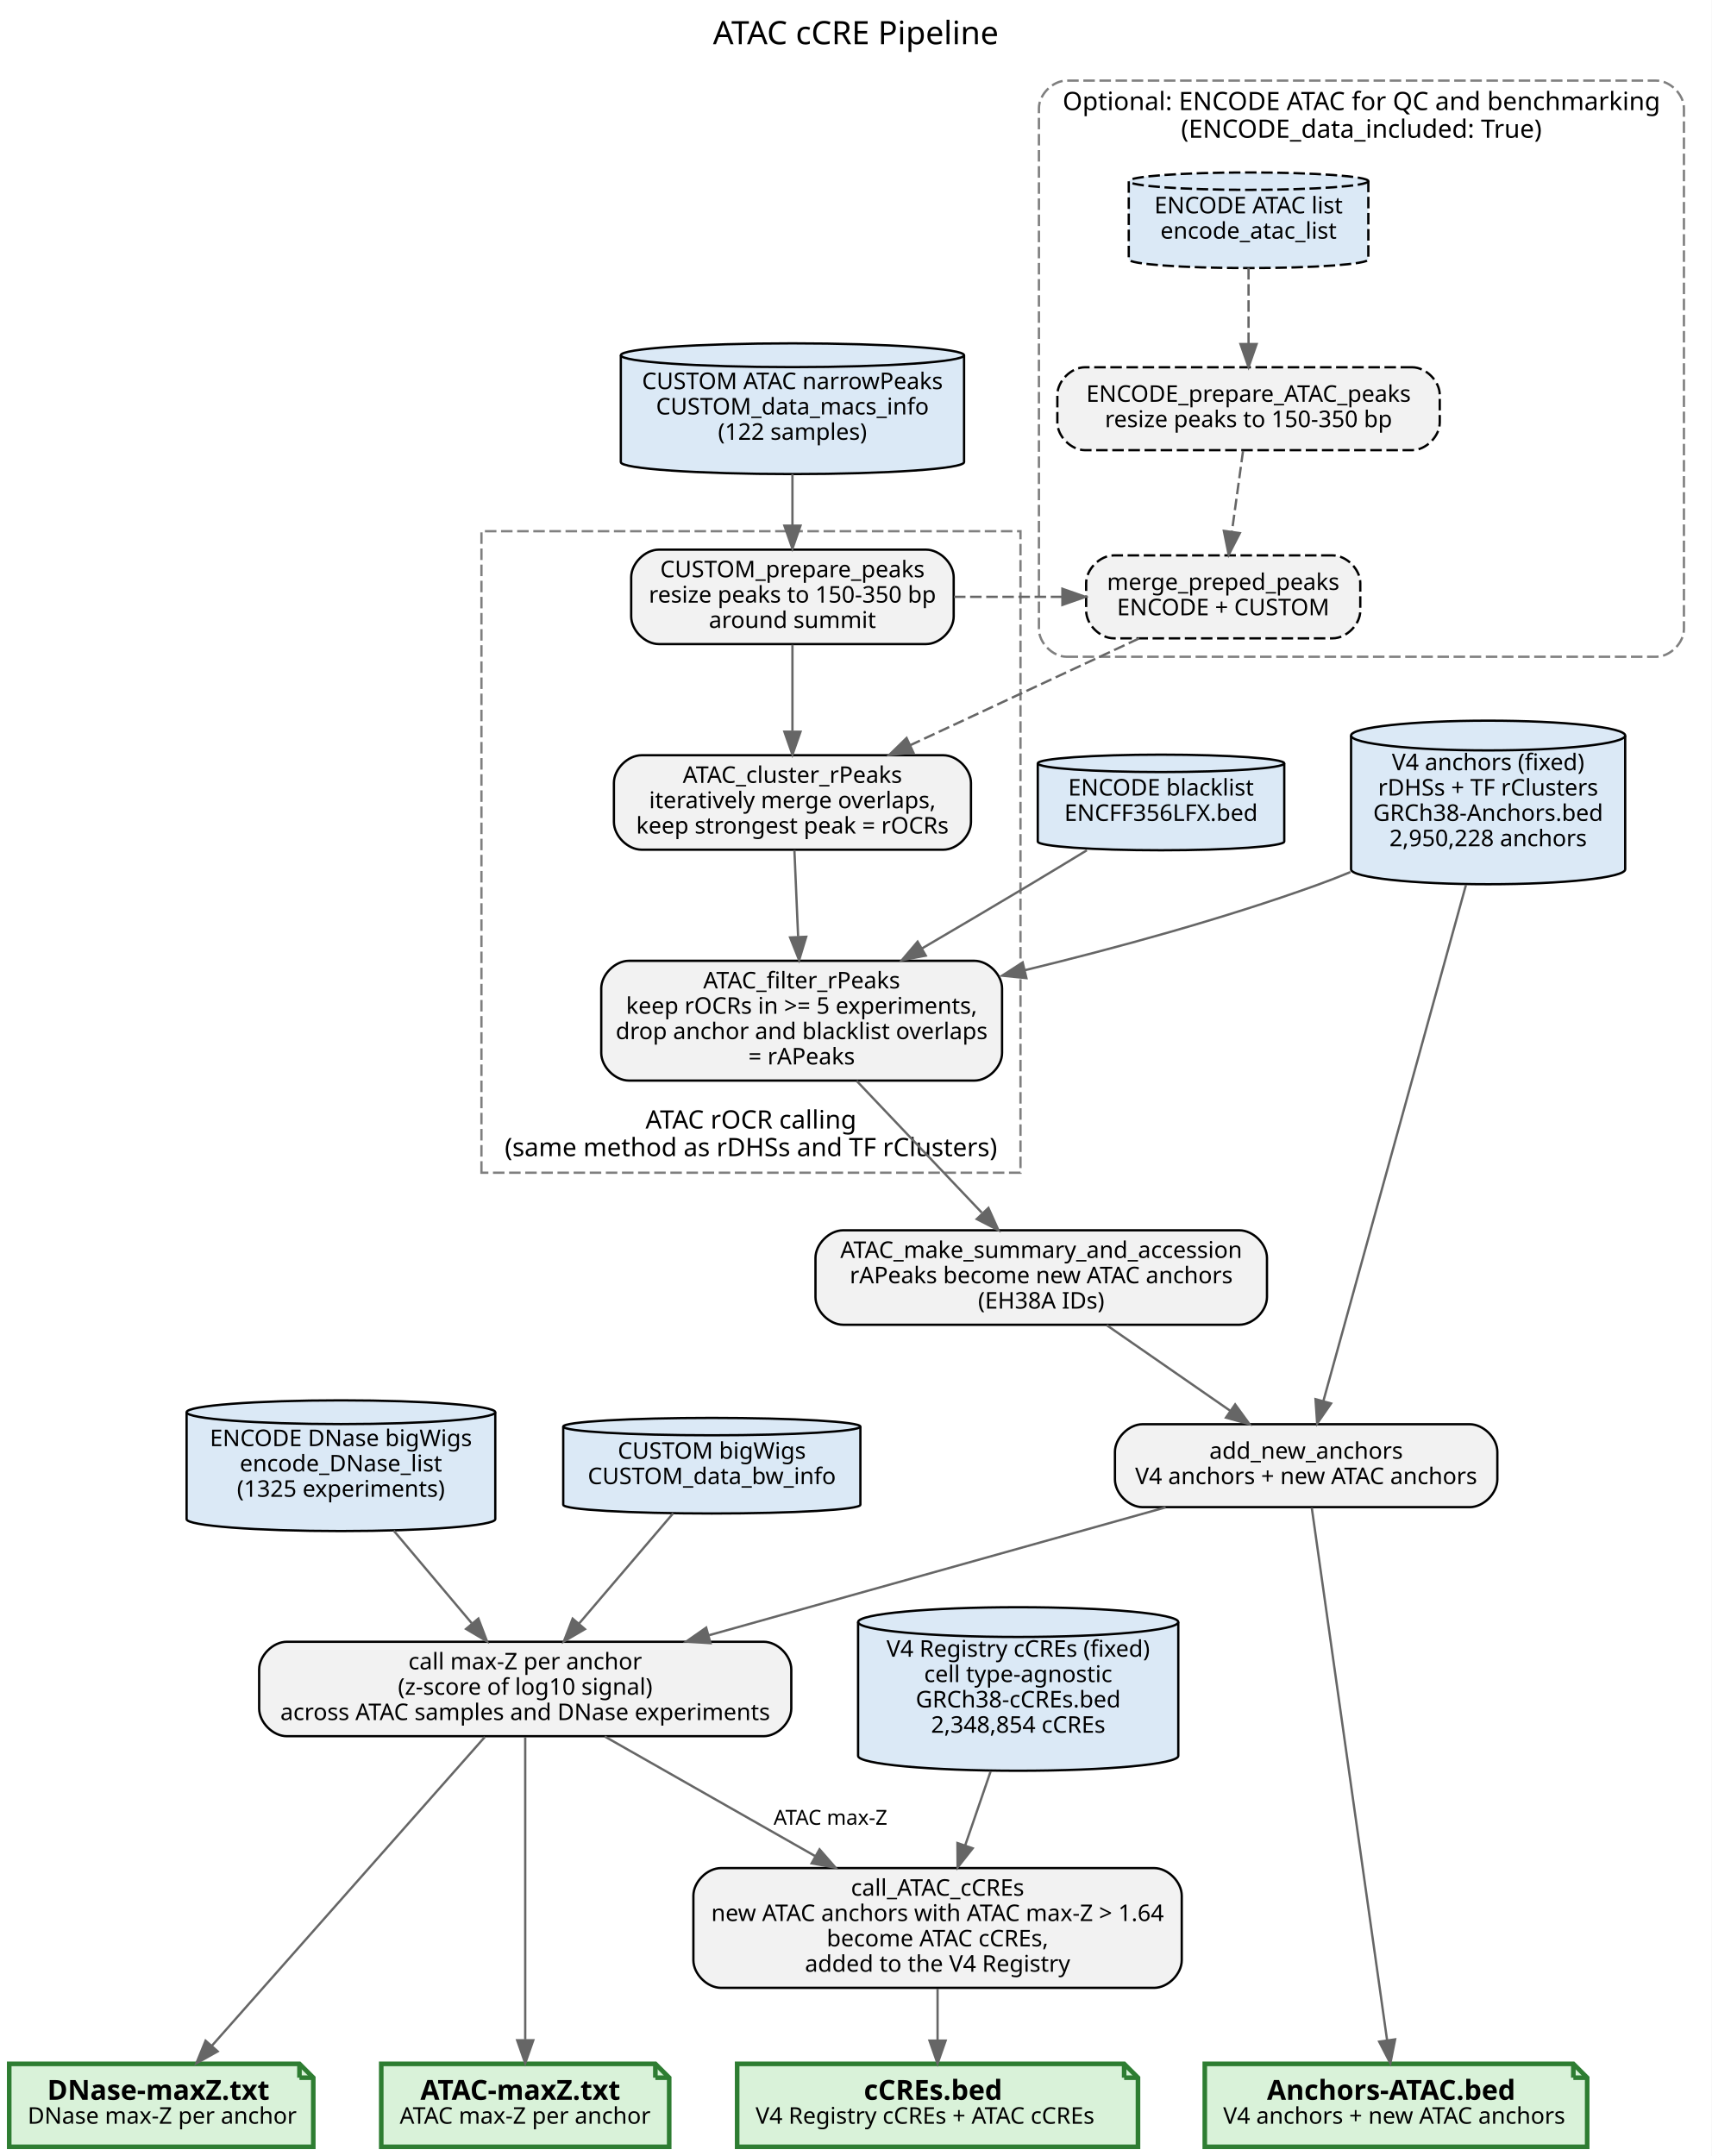
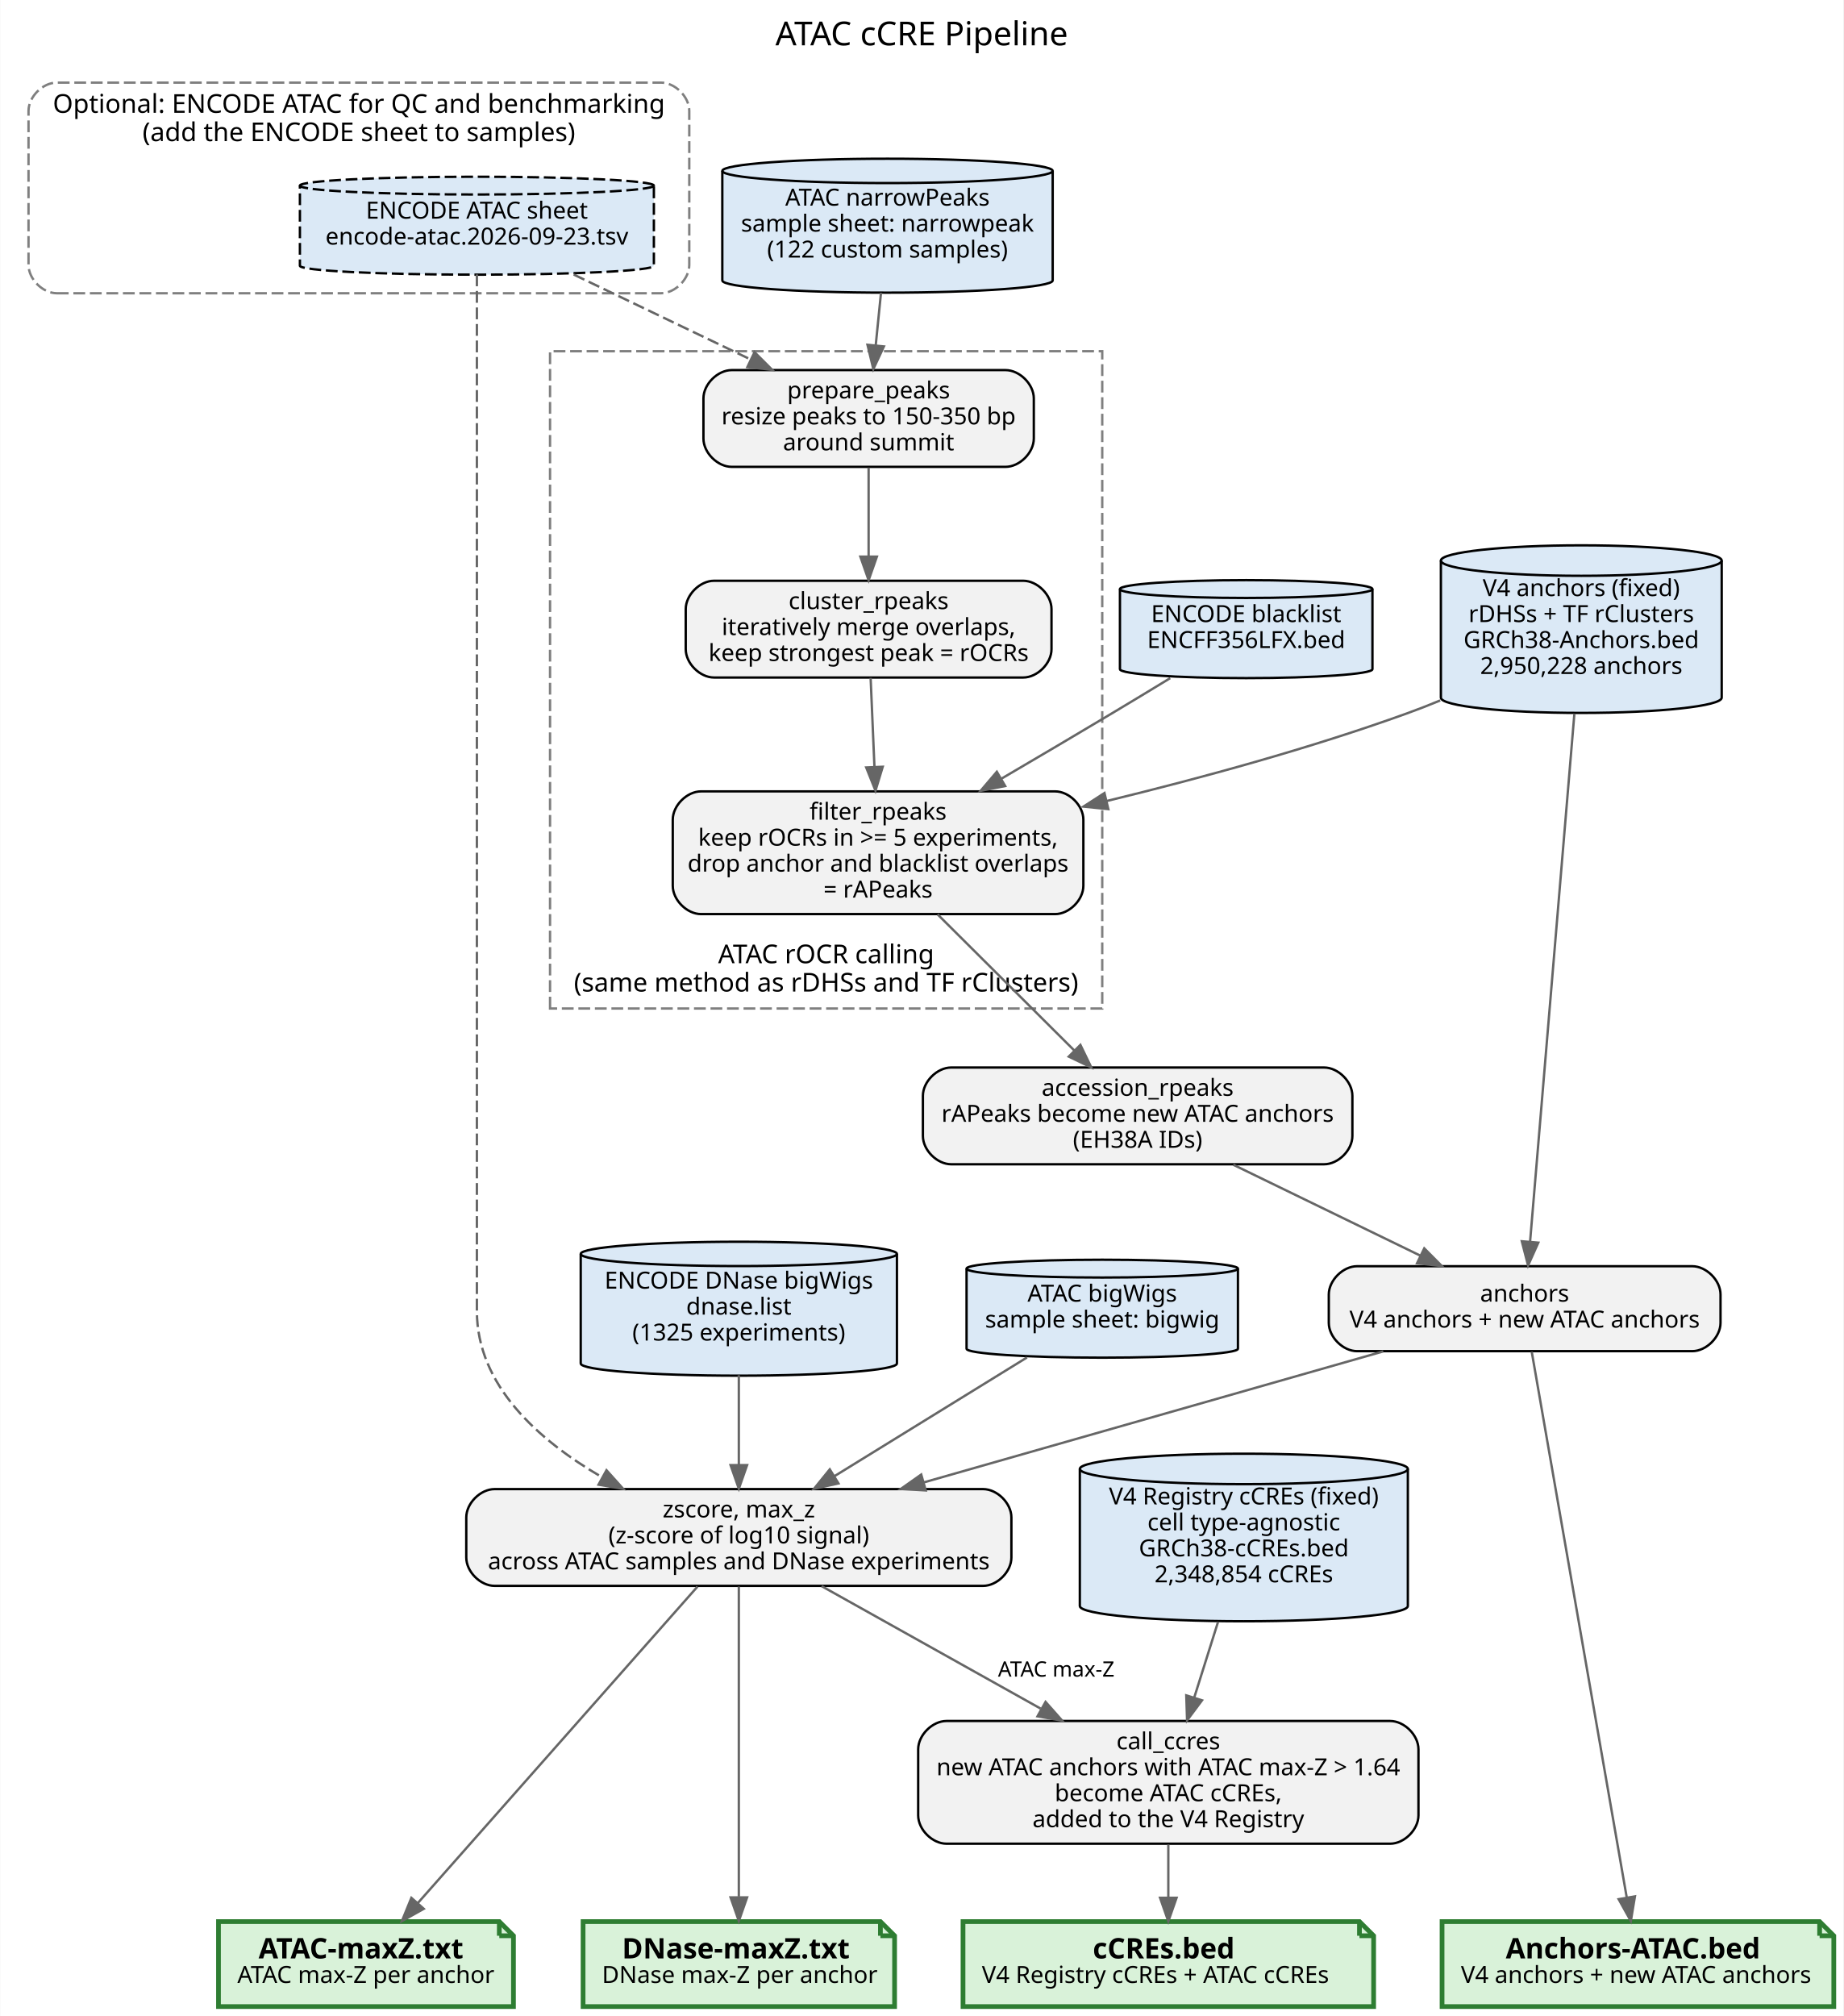
- <svg xmlns="http://www.w3.org/2000/svg" width="743pt" height="936pt" viewBox="0.00 0.00 743.00 936.00">
-   <g id="graph0" class="graph" transform="scale(1 1) rotate(0) translate(4 932)">
-     <polygon fill="white" stroke="transparent" points="-4,4 -4,-932 739,-932 739,4 -4,4" />
-     <text text-anchor="middle" x="367.5" y="-912.8" font-family="Anthropic Sans Text" font-size="14.00">ATAC cCRE Pipeline</text>
+ <svg xmlns="http://www.w3.org/2000/svg" width="781pt" height="854pt" viewBox="0.00 0.00 781.00 854.19">
+   <g id="graph0" class="graph" transform="scale(1 1) rotate(0) translate(4 850.19)">
+     <polygon fill="white" stroke="transparent" points="-4,4 -4,-850.19 777,-850.19 777,4 -4,4" />
+     <text text-anchor="middle" x="386.5" y="-830.99" font-family="Anthropic Sans Text" font-size="14.00">ATAC cCRE Pipeline</text>
    <g id="clust1" class="cluster">
-       <path fill="none" stroke="#7f7f7f" stroke-dasharray="5,2" d="M459,-646.88C459,-646.88 715,-646.88 715,-646.88 721,-646.88 727,-652.88 727,-658.88 727,-658.88 727,-885 727,-885 727,-891 721,-897 715,-897 715,-897 459,-897 459,-897 453,-897 447,-891 447,-885 447,-885 447,-658.88 447,-658.88 447,-652.88 453,-646.88 459,-646.88" />
-       <text text-anchor="middle" x="587" y="-884.2" font-family="Anthropic Sans Text" font-size="11.00">Optional: ENCODE ATAC for QC and benchmarking</text>
-       <text text-anchor="middle" x="587" y="-872.2" font-family="Anthropic Sans Text" font-size="11.00">(ENCODE_data_included: True)</text>
+       <path fill="none" stroke="#7f7f7f" stroke-dasharray="5,2" d="M20,-725.94C20,-725.94 276,-725.94 276,-725.94 282,-725.94 288,-731.94 288,-737.94 288,-737.94 288,-803.19 288,-803.19 288,-809.19 282,-815.19 276,-815.19 276,-815.19 20,-815.19 20,-815.19 14,-815.19 8,-809.19 8,-803.19 8,-803.19 8,-737.94 8,-737.94 8,-731.94 14,-725.94 20,-725.94" />
+       <text text-anchor="middle" x="148" y="-802.39" font-family="Anthropic Sans Text" font-size="11.00">Optional: ENCODE ATAC for QC and benchmarking</text>
+       <text text-anchor="middle" x="148" y="-790.39" font-family="Anthropic Sans Text" font-size="11.00">(add the ENCODE sheet to samples)</text>
    </g>
    <g id="clust2" class="cluster">
-       <polygon fill="none" stroke="#7f7f7f" stroke-dasharray="5,2" points="205,-422.88 205,-701.38 439,-701.38 439,-422.88 205,-422.88" />
-       <text text-anchor="middle" x="322" y="-442.07" font-family="Anthropic Sans Text" font-size="11.00">ATAC rOCR calling</text>
-       <text text-anchor="middle" x="322" y="-430.07" font-family="Anthropic Sans Text" font-size="11.00">(same method as rDHSs and TF rClusters)</text>
+       <polygon fill="none" stroke="#7f7f7f" stroke-dasharray="5,2" points="229,-422.88 229,-701.38 463,-701.38 463,-422.88 229,-422.88" />
+       <text text-anchor="middle" x="346" y="-442.07" font-family="Anthropic Sans Text" font-size="11.00">ATAC rOCR calling</text>
+       <text text-anchor="middle" x="346" y="-430.07" font-family="Anthropic Sans Text" font-size="11.00">(same method as rDHSs and TF rClusters)</text>
    </g>
    <g id="node1" class="node">
-       <path fill="#dbe9f6" stroke="black" d="M414.5,-777.78C414.5,-780.63 381.11,-782.94 340,-782.94 298.89,-782.94 265.5,-780.63 265.5,-777.78 265.5,-777.78 265.5,-731.35 265.5,-731.35 265.5,-728.5 298.89,-726.19 340,-726.19 381.11,-726.19 414.5,-728.5 414.5,-731.35 414.5,-731.35 414.5,-777.78 414.5,-777.78" />
-       <path fill="none" stroke="black" d="M414.5,-777.78C414.5,-774.93 381.11,-772.62 340,-772.62 298.89,-772.62 265.5,-774.93 265.5,-777.78" />
-       <text text-anchor="middle" x="340" y="-763.06" font-family="Anthropic Sans Text" font-size="10.00">CUSTOM ATAC narrowPeaks</text>
-       <text text-anchor="middle" x="340" y="-752.06" font-family="Anthropic Sans Text" font-size="10.00">CUSTOM_data_macs_info</text>
-       <text text-anchor="middle" x="340" y="-741.06" font-family="Anthropic Sans Text" font-size="10.00">(122 samples)</text>
+       <path fill="#dbe9f6" stroke="black" d="M442,-777.78C442,-780.63 410.62,-782.94 372,-782.94 333.38,-782.94 302,-780.63 302,-777.78 302,-777.78 302,-731.35 302,-731.35 302,-728.5 333.38,-726.19 372,-726.19 410.62,-726.19 442,-728.5 442,-731.35 442,-731.35 442,-777.78 442,-777.78" />
+       <path fill="none" stroke="black" d="M442,-777.78C442,-774.93 410.62,-772.62 372,-772.62 333.38,-772.62 302,-774.93 302,-777.78" />
+       <text text-anchor="middle" x="372" y="-763.06" font-family="Anthropic Sans Text" font-size="10.00">ATAC narrowPeaks</text>
+       <text text-anchor="middle" x="372" y="-752.06" font-family="Anthropic Sans Text" font-size="10.00">sample sheet: narrowpeak</text>
+       <text text-anchor="middle" x="372" y="-741.06" font-family="Anthropic Sans Text" font-size="10.00">(122 custom samples)</text>
+     </g>
+     <g id="node8" class="node">
+       <path fill="#f2f2f2" stroke="black" d="M422,-693.38C422,-693.38 306,-693.38 306,-693.38 300,-693.38 294,-687.38 294,-681.38 294,-681.38 294,-664.38 294,-664.38 294,-658.38 300,-652.38 306,-652.38 306,-652.38 422,-652.38 422,-652.38 428,-652.38 434,-658.38 434,-664.38 434,-664.38 434,-681.38 434,-681.38 434,-687.38 428,-693.38 422,-693.38" />
+       <text text-anchor="middle" x="364" y="-681.38" font-family="Anthropic Sans Text" font-size="10.00">prepare_peaks</text>
+       <text text-anchor="middle" x="364" y="-670.38" font-family="Anthropic Sans Text" font-size="10.00">resize peaks to 150-350 bp</text>
+       <text text-anchor="middle" x="364" y="-659.38" font-family="Anthropic Sans Text" font-size="10.00">around summit</text>
+     </g>
+     <g id="edge3" class="edge">
+       <path fill="none" stroke="#666666" d="M369.25,-726.14C368.53,-719 367.75,-711.27 367.02,-704" />
+       <polygon fill="#666666" stroke="#666666" points="370.48,-703.4 366,-693.8 363.52,-704.1 370.48,-703.4" />
+     </g>
+     <g id="node2" class="node">
+       <path fill="#dbe9f6" stroke="black" d="M520.5,-312.67C520.5,-314.75 494.73,-316.44 463,-316.44 431.27,-316.44 405.5,-314.75 405.5,-312.67 405.5,-312.67 405.5,-278.71 405.5,-278.71 405.5,-276.63 431.27,-274.94 463,-274.94 494.73,-274.94 520.5,-276.63 520.5,-278.71 520.5,-278.71 520.5,-312.67 520.5,-312.67" />
+       <path fill="none" stroke="black" d="M520.5,-312.67C520.5,-310.58 494.73,-308.89 463,-308.89 431.27,-308.89 405.5,-310.58 405.5,-312.67" />
+       <text text-anchor="middle" x="463" y="-298.69" font-family="Anthropic Sans Text" font-size="10.00">ATAC bigWigs</text>
+       <text text-anchor="middle" x="463" y="-287.69" font-family="Anthropic Sans Text" font-size="10.00">sample sheet: bigwig</text>
+     </g>
+     <g id="node13" class="node">
+       <path fill="#f2f2f2" stroke="black" d="M412.5,-219.25C412.5,-219.25 205.5,-219.25 205.5,-219.25 199.5,-219.25 193.5,-213.25 193.5,-207.25 193.5,-207.25 193.5,-190.25 193.5,-190.25 193.5,-184.25 199.5,-178.25 205.5,-178.25 205.5,-178.25 412.5,-178.25 412.5,-178.25 418.5,-178.25 424.5,-184.25 424.5,-190.25 424.5,-190.25 424.5,-207.25 424.5,-207.25 424.5,-213.25 418.5,-219.25 412.5,-219.25" />
+       <text text-anchor="middle" x="309" y="-207.25" font-family="Anthropic Sans Text" font-size="10.00">zscore, max_z</text>
+       <text text-anchor="middle" x="309" y="-196.25" font-family="Anthropic Sans Text" font-size="10.00">(z-score of log10 signal)</text>
+       <text text-anchor="middle" x="309" y="-185.25" font-family="Anthropic Sans Text" font-size="10.00">across ATAC samples and DNase experiments</text>
+     </g>
+     <g id="edge13" class="edge">
+       <path fill="none" stroke="#666666" d="M431.09,-275.02C407.45,-260.44 375.05,-240.47 349.57,-224.76" />
+       <polygon fill="#666666" stroke="#666666" points="351.22,-221.66 340.87,-219.4 347.54,-227.62 351.22,-221.66" />
+     </g>
+     <g id="node3" class="node">
+       <path fill="#dbe9f6" stroke="black" stroke-dasharray="5,2" d="M273,-771.54C273,-773.62 239.38,-775.31 198,-775.31 156.62,-775.31 123,-773.62 123,-771.54 123,-771.54 123,-737.58 123,-737.58 123,-735.5 156.62,-733.81 198,-733.81 239.38,-733.81 273,-735.5 273,-737.58 273,-737.58 273,-771.54 273,-771.54" />
+       <path fill="none" stroke="black" stroke-dasharray="5,2" d="M273,-771.54C273,-769.46 239.38,-767.77 198,-767.77 156.62,-767.77 123,-769.46 123,-771.54" />
+       <text text-anchor="middle" x="198" y="-757.56" font-family="Anthropic Sans Text" font-size="10.00">ENCODE ATAC sheet</text>
+       <text text-anchor="middle" x="198" y="-746.56" font-family="Anthropic Sans Text" font-size="10.00">encode-atac.2026-09-23.tsv</text>
+     </g>
+     <g id="edge1" class="edge">
+       <path fill="none" stroke="#666666" stroke-dasharray="5,2" d="M239.03,-733.86C261.66,-723 289.94,-709.43 313.87,-697.94" />
+       <polygon fill="#666666" stroke="#666666" points="315.65,-700.97 323.15,-693.48 312.62,-694.66 315.65,-700.97" />
+     </g>
+     <g id="edge2" class="edge">
+       <path fill="none" stroke="#666666" stroke-dasharray="5,2" d="M198,-733.91C198,-717.78 198,-694.35 198,-673.88 198,-673.88 198,-673.88 198,-294.69 198,-263.25 224.04,-239.99 250.89,-224.37" />
+       <polygon fill="#666666" stroke="#666666" points="252.92,-227.25 259.99,-219.36 249.54,-221.12 252.92,-227.25" />
+     </g>
+     <g id="node4" class="node">
+       <path fill="#dbe9f6" stroke="black" d="M376,-318.9C376,-321.75 345.97,-324.06 309,-324.06 272.03,-324.06 242,-321.75 242,-318.9 242,-318.9 242,-272.47 242,-272.47 242,-269.62 272.03,-267.31 309,-267.31 345.97,-267.31 376,-269.62 376,-272.47 376,-272.47 376,-318.9 376,-318.9" />
+       <path fill="none" stroke="black" d="M376,-318.9C376,-316.06 345.97,-313.75 309,-313.75 272.03,-313.75 242,-316.06 242,-318.9" />
+       <text text-anchor="middle" x="309" y="-304.19" font-family="Anthropic Sans Text" font-size="10.00">ENCODE DNase bigWigs</text>
+       <text text-anchor="middle" x="309" y="-293.19" font-family="Anthropic Sans Text" font-size="10.00">dnase.list</text>
+       <text text-anchor="middle" x="309" y="-282.19" font-family="Anthropic Sans Text" font-size="10.00">(1325 experiments)</text>
+     </g>
+     <g id="edge14" class="edge">
+       <path fill="none" stroke="#666666" d="M309,-267.48C309,-255.62 309,-241.67 309,-229.53" />
+       <polygon fill="#666666" stroke="#666666" points="312.5,-229.42 309,-219.42 305.5,-229.42 312.5,-229.42" />
+     </g>
+     <g id="node5" class="node">
+       <path fill="#dbe9f6" stroke="black" d="M725.5,-612.67C725.5,-616.23 698.83,-619.13 666,-619.13 633.17,-619.13 606.5,-616.23 606.5,-612.67 606.5,-612.67 606.5,-554.58 606.5,-554.58 606.5,-551.02 633.17,-548.12 666,-548.12 698.83,-548.12 725.5,-551.02 725.5,-554.58 725.5,-554.58 725.5,-612.67 725.5,-612.67" />
+       <path fill="none" stroke="black" d="M725.5,-612.67C725.5,-609.11 698.83,-606.22 666,-606.22 633.17,-606.22 606.5,-609.11 606.5,-612.67" />
+       <text text-anchor="middle" x="666" y="-597.62" font-family="Anthropic Sans Text" font-size="10.00">V4 anchors (fixed)</text>
+       <text text-anchor="middle" x="666" y="-586.62" font-family="Anthropic Sans Text" font-size="10.00">rDHSs + TF rClusters</text>
+       <text text-anchor="middle" x="666" y="-575.62" font-family="Anthropic Sans Text" font-size="10.00">GRCh38-Anchors.bed</text>
+       <text text-anchor="middle" x="666" y="-564.62" font-family="Anthropic Sans Text" font-size="10.00">2,950,228 anchors</text>
+     </g>
+     <g id="node10" class="node">
+       <path fill="#f2f2f2" stroke="black" d="M443,-514.88C443,-514.88 293,-514.88 293,-514.88 287,-514.88 281,-508.88 281,-502.88 281,-502.88 281,-474.88 281,-474.88 281,-468.88 287,-462.88 293,-462.88 293,-462.88 443,-462.88 443,-462.88 449,-462.88 455,-468.88 455,-474.88 455,-474.88 455,-502.88 455,-502.88 455,-508.88 449,-514.88 443,-514.88" />
+       <text text-anchor="middle" x="368" y="-502.88" font-family="Anthropic Sans Text" font-size="10.00">filter_rpeaks</text>
+       <text text-anchor="middle" x="368" y="-491.88" font-family="Anthropic Sans Text" font-size="10.00">keep rOCRs in &gt;= 5 experiments,</text>
+       <text text-anchor="middle" x="368" y="-480.88" font-family="Anthropic Sans Text" font-size="10.00">drop anchor and blacklist overlaps</text>
+       <text text-anchor="middle" x="368" y="-469.88" font-family="Anthropic Sans Text" font-size="10.00">= rAPeaks</text>
+     </g>
+     <g id="edge6" class="edge">
+       <path fill="none" stroke="#666666" d="M606.22,-553.41C601.45,-551.43 596.67,-549.56 592,-547.88 551.07,-533.11 504.67,-520.46 464.76,-510.77" />
+       <polygon fill="#666666" stroke="#666666" points="465.57,-507.36 455.03,-508.43 463.94,-514.17 465.57,-507.36" />
+     </g>
+     <g id="node12" class="node">
+       <path fill="#f2f2f2" stroke="black" d="M713,-313.69C713,-313.69 571,-313.69 571,-313.69 565,-313.69 559,-307.69 559,-301.69 559,-301.69 559,-289.69 559,-289.69 559,-283.69 565,-277.69 571,-277.69 571,-277.69 713,-277.69 713,-277.69 719,-277.69 725,-283.69 725,-289.69 725,-289.69 725,-301.69 725,-301.69 725,-307.69 719,-313.69 713,-313.69" />
+       <text text-anchor="middle" x="642" y="-298.69" font-family="Anthropic Sans Text" font-size="10.00">anchors</text>
+       <text text-anchor="middle" x="642" y="-287.69" font-family="Anthropic Sans Text" font-size="10.00">V4 anchors + new ATAC anchors</text>
+     </g>
+     <g id="edge10" class="edge">
+       <path fill="none" stroke="#666666" d="M663.08,-547.85C658.25,-490.32 648.7,-376.52 644.31,-324.19" />
+       <polygon fill="#666666" stroke="#666666" points="647.78,-323.67 643.45,-314 640.8,-324.26 647.78,-323.67" />
+     </g>
+     <g id="node6" class="node">
+       <path fill="#dbe9f6" stroke="black" d="M577.5,-600.6C577.5,-602.68 553.52,-604.38 524,-604.38 494.48,-604.38 470.5,-602.68 470.5,-600.6 470.5,-600.6 470.5,-566.65 470.5,-566.65 470.5,-564.57 494.48,-562.87 524,-562.87 553.52,-562.87 577.5,-564.57 577.5,-566.65 577.5,-566.65 577.5,-600.6 577.5,-600.6" />
+       <path fill="none" stroke="black" d="M577.5,-600.6C577.5,-598.52 553.52,-596.83 524,-596.83 494.48,-596.83 470.5,-598.52 470.5,-600.6" />
+       <text text-anchor="middle" x="524" y="-586.62" font-family="Anthropic Sans Text" font-size="10.00">ENCODE blacklist</text>
+       <text text-anchor="middle" x="524" y="-575.62" font-family="Anthropic Sans Text" font-size="10.00">ENCFF356LFX.bed</text>
+     </g>
+     <g id="edge7" class="edge">
+       <path fill="none" stroke="#666666" d="M491.8,-562.86C483.72,-557.94 475.06,-552.69 467,-547.88 451.85,-538.82 435.33,-529.08 420.2,-520.22" />
+       <polygon fill="#666666" stroke="#666666" points="421.87,-517.15 411.47,-515.12 418.33,-523.19 421.87,-517.15" />
+     </g>
+     <g id="node7" class="node">
+       <path fill="#dbe9f6" stroke="black" d="M592.5,-227.8C592.5,-231.36 561.35,-234.25 523,-234.25 484.65,-234.25 453.5,-231.36 453.5,-227.8 453.5,-227.8 453.5,-169.7 453.5,-169.7 453.5,-166.14 484.65,-163.25 523,-163.25 561.35,-163.25 592.5,-166.14 592.5,-169.7 592.5,-169.7 592.5,-227.8 592.5,-227.8" />
+       <path fill="none" stroke="black" d="M592.5,-227.8C592.5,-224.24 561.35,-221.34 523,-221.34 484.65,-221.34 453.5,-224.24 453.5,-227.8" />
+       <text text-anchor="middle" x="523" y="-212.75" font-family="Anthropic Sans Text" font-size="10.00">V4 Registry cCREs (fixed)</text>
+       <text text-anchor="middle" x="523" y="-201.75" font-family="Anthropic Sans Text" font-size="10.00">cell type-agnostic</text>
+       <text text-anchor="middle" x="523" y="-190.75" font-family="Anthropic Sans Text" font-size="10.00">GRCh38-cCREs.bed</text>
+       <text text-anchor="middle" x="523" y="-179.75" font-family="Anthropic Sans Text" font-size="10.00">2,348,854 cCREs</text>
+     </g>
+     <g id="node14" class="node">
+       <path fill="#f2f2f2" stroke="black" d="M585,-121C585,-121 397,-121 397,-121 391,-121 385,-115 385,-109 385,-109 385,-81 385,-81 385,-75 391,-69 397,-69 397,-69 585,-69 585,-69 591,-69 597,-75 597,-81 597,-81 597,-109 597,-109 597,-115 591,-121 585,-121" />
+       <text text-anchor="middle" x="491" y="-109" font-family="Anthropic Sans Text" font-size="10.00">call_ccres</text>
+       <text text-anchor="middle" x="491" y="-98" font-family="Anthropic Sans Text" font-size="10.00">new ATAC anchors with ATAC max-Z &gt; 1.64</text>
+       <text text-anchor="middle" x="491" y="-87" font-family="Anthropic Sans Text" font-size="10.00">become ATAC cCREs,</text>
+       <text text-anchor="middle" x="491" y="-76" font-family="Anthropic Sans Text" font-size="10.00">added to the V4 Registry</text>
+     </g>
+     <g id="edge18" class="edge">
+       <path fill="none" stroke="#666666" d="M512.08,-163.02C508.81,-152.63 505.23,-141.25 501.96,-130.86" />
+       <polygon fill="#666666" stroke="#666666" points="505.28,-129.75 498.95,-121.27 498.61,-131.85 505.28,-129.75" />
    </g>
    <g id="node9" class="node">
-       <path fill="#f2f2f2" stroke="black" d="M398,-693.38C398,-693.38 282,-693.38 282,-693.38 276,-693.38 270,-687.38 270,-681.38 270,-681.38 270,-664.38 270,-664.38 270,-658.38 276,-652.38 282,-652.38 282,-652.38 398,-652.38 398,-652.38 404,-652.38 410,-658.38 410,-664.38 410,-664.38 410,-681.38 410,-681.38 410,-687.38 404,-693.38 398,-693.38" />
-       <text text-anchor="middle" x="340" y="-681.38" font-family="Anthropic Sans Text" font-size="10.00">CUSTOM_prepare_peaks</text>
-       <text text-anchor="middle" x="340" y="-670.38" font-family="Anthropic Sans Text" font-size="10.00">resize peaks to 150-350 bp</text>
-       <text text-anchor="middle" x="340" y="-659.38" font-family="Anthropic Sans Text" font-size="10.00">around summit</text>
-     </g>
-     <g id="edge3" class="edge">
-       <path fill="none" stroke="#666666" d="M340,-726.14C340,-719 340,-711.27 340,-704" />
-       <polygon fill="#666666" stroke="#666666" points="343.5,-703.8 340,-693.8 336.5,-703.8 343.5,-703.8" />
-     </g>
-     <g id="node2" class="node">
-       <path fill="#dbe9f6" stroke="black" d="M369.5,-312.67C369.5,-314.75 340.59,-316.44 305,-316.44 269.41,-316.44 240.5,-314.75 240.5,-312.67 240.5,-312.67 240.5,-278.71 240.5,-278.71 240.5,-276.63 269.41,-274.94 305,-274.94 340.59,-274.94 369.5,-276.63 369.5,-278.71 369.5,-278.71 369.5,-312.67 369.5,-312.67" />
-       <path fill="none" stroke="black" d="M369.5,-312.67C369.5,-310.58 340.59,-308.89 305,-308.89 269.41,-308.89 240.5,-310.58 240.5,-312.67" />
-       <text text-anchor="middle" x="305" y="-298.69" font-family="Anthropic Sans Text" font-size="10.00">CUSTOM bigWigs</text>
-       <text text-anchor="middle" x="305" y="-287.69" font-family="Anthropic Sans Text" font-size="10.00">CUSTOM_data_bw_info</text>
+       <path fill="#f2f2f2" stroke="black" d="M429.5,-604.12C429.5,-604.12 298.5,-604.12 298.5,-604.12 292.5,-604.12 286.5,-598.12 286.5,-592.12 286.5,-592.12 286.5,-575.12 286.5,-575.12 286.5,-569.12 292.5,-563.12 298.5,-563.12 298.5,-563.12 429.5,-563.12 429.5,-563.12 435.5,-563.12 441.5,-569.12 441.5,-575.12 441.5,-575.12 441.5,-592.12 441.5,-592.12 441.5,-598.12 435.5,-604.12 429.5,-604.12" />
+       <text text-anchor="middle" x="364" y="-592.12" font-family="Anthropic Sans Text" font-size="10.00">cluster_rpeaks</text>
+       <text text-anchor="middle" x="364" y="-581.12" font-family="Anthropic Sans Text" font-size="10.00">iteratively merge overlaps,</text>
+       <text text-anchor="middle" x="364" y="-570.12" font-family="Anthropic Sans Text" font-size="10.00">keep strongest peak = rOCRs</text>
+     </g>
+     <g id="edge4" class="edge">
+       <path fill="none" stroke="#666666" d="M364,-652.08C364,-641.03 364,-627.05 364,-614.68" />
+       <polygon fill="#666666" stroke="#666666" points="367.5,-614.34 364,-604.35 360.5,-614.35 367.5,-614.34" />
+     </g>
+     <g id="edge5" class="edge">
+       <path fill="none" stroke="#666666" d="M364.85,-562.96C365.32,-552.07 365.92,-538.21 366.46,-525.49" />
+       <polygon fill="#666666" stroke="#666666" points="369.98,-525.31 366.91,-515.17 362.98,-525.01 369.98,-525.31" />
+     </g>
+     <g id="node11" class="node">
+       <path fill="#f2f2f2" stroke="black" d="M557,-397.88C557,-397.88 399,-397.88 399,-397.88 393,-397.88 387,-391.88 387,-385.88 387,-385.88 387,-368.88 387,-368.88 387,-362.88 393,-356.88 399,-356.88 399,-356.88 557,-356.88 557,-356.88 563,-356.88 569,-362.88 569,-368.88 569,-368.88 569,-385.88 569,-385.88 569,-391.88 563,-397.88 557,-397.88" />
+       <text text-anchor="middle" x="478" y="-385.88" font-family="Anthropic Sans Text" font-size="10.00">accession_rpeaks</text>
+       <text text-anchor="middle" x="478" y="-374.88" font-family="Anthropic Sans Text" font-size="10.00">rAPeaks become new ATAC anchors</text>
+       <text text-anchor="middle" x="478" y="-363.88" font-family="Anthropic Sans Text" font-size="10.00">(EH38A IDs)</text>
+     </g>
+     <g id="edge8" class="edge">
+       <path fill="none" stroke="#666666" d="M393.24,-462.75C410.55,-445.52 433.5,-422.67 451.15,-405.1" />
+       <polygon fill="#666666" stroke="#666666" points="453.74,-407.46 458.36,-397.92 448.81,-402.5 453.74,-407.46" />
+     </g>
+     <g id="edge9" class="edge">
+       <path fill="none" stroke="#666666" d="M518.54,-356.68C542.59,-344.99 573.11,-330.16 597.78,-318.17" />
+       <polygon fill="#666666" stroke="#666666" points="599.46,-321.25 606.93,-313.73 596.4,-314.95 599.46,-321.25" />
+     </g>
+     <g id="edge12" class="edge">
+       <path fill="none" stroke="#666666" d="M582.08,-277.6C527.63,-262.08 446.93,-239.07 387.37,-222.09" />
+       <polygon fill="#666666" stroke="#666666" points="388.21,-218.69 377.63,-219.32 386.29,-225.42 388.21,-218.69" />
    </g>
    <g id="node15" class="node">
-       <path fill="#f2f2f2" stroke="black" d="M327.5,-219.25C327.5,-219.25 120.5,-219.25 120.5,-219.25 114.5,-219.25 108.5,-213.25 108.5,-207.25 108.5,-207.25 108.5,-190.25 108.5,-190.25 108.5,-184.25 114.5,-178.25 120.5,-178.25 120.5,-178.25 327.5,-178.25 327.5,-178.25 333.5,-178.25 339.5,-184.25 339.5,-190.25 339.5,-190.25 339.5,-207.25 339.5,-207.25 339.5,-213.25 333.5,-219.25 327.5,-219.25" />
-       <text text-anchor="middle" x="224" y="-207.25" font-family="Anthropic Sans Text" font-size="10.00">call max-Z per anchor</text>
-       <text text-anchor="middle" x="224" y="-196.25" font-family="Anthropic Sans Text" font-size="10.00">(z-score of log10 signal)</text>
-       <text text-anchor="middle" x="224" y="-185.25" font-family="Anthropic Sans Text" font-size="10.00">across ATAC samples and DNase experiments</text>
+       <polygon fill="#d9f2d9" stroke="#2e7d32" stroke-width="2" points="767,-36 607,-36 607,0 773,0 773,-30 767,-36" />
+       <polyline fill="none" stroke="#2e7d32" stroke-width="2" points="767,-36 767,-30 " />
+       <polyline fill="none" stroke="#2e7d32" stroke-width="2" points="773,-30 767,-30 " />
+       <text text-anchor="start" x="634" y="-20.4" font-family="Anthropic Sans Text" font-weight="bold" font-size="12.00">Anchors-ATAC.bed</text>
+       <text text-anchor="start" x="615" y="-10" font-family="Anthropic Sans Text" font-size="10.00">V4 anchors + new ATAC anchors</text>
+     </g>
+     <g id="edge11" class="edge">
+       <path fill="none" stroke="#666666" d="M645,-277.44C653.1,-230.93 675.44,-102.62 685.26,-46.21" />
+       <polygon fill="#666666" stroke="#666666" points="688.73,-46.69 687,-36.24 681.84,-45.49 688.73,-46.69" />
+     </g>
+     <g id="edge17" class="edge">
+       <path fill="none" stroke="#666666" d="M344.09,-178.13C370.4,-163.43 406.88,-143.03 436.9,-126.24" />
+       <polygon fill="#666666" stroke="#666666" points="438.98,-129.09 446,-121.16 435.56,-122.98 438.98,-129.09" />
+       <text text-anchor="middle" x="443.5" y="-139.8" font-family="Anthropic Sans Text" font-size="9.00"> ATAC max-Z</text>
+     </g>
+     <g id="node16" class="node">
+       <polygon fill="#d9f2d9" stroke="#2e7d32" stroke-width="2" points="207.5,-36 88.5,-36 88.5,0 213.5,0 213.5,-30 207.5,-36" />
+       <polyline fill="none" stroke="#2e7d32" stroke-width="2" points="207.5,-36 207.5,-30 " />
+       <polyline fill="none" stroke="#2e7d32" stroke-width="2" points="213.5,-30 207.5,-30 " />
+       <text text-anchor="start" x="105.5" y="-20.4" font-family="Anthropic Sans Text" font-weight="bold" font-size="12.00">ATAC-maxZ.txt</text>
+       <text text-anchor="start" x="96.5" y="-10" font-family="Anthropic Sans Text" font-size="10.00">ATAC max-Z per anchor</text>
    </g>
    <g id="edge15" class="edge">
-       <path fill="none" stroke="#666666" d="M288.22,-275.02C276.38,-261.14 260.37,-242.37 247.29,-227.05" />
-       <polygon fill="#666666" stroke="#666666" points="249.91,-224.73 240.76,-219.4 244.59,-229.28 249.91,-224.73" />
-     </g>
-     <g id="node3" class="node">
-       <path fill="#dbe9f6" stroke="black" stroke-dasharray="5,2" d="M590,-853.35C590,-855.43 566.69,-857.13 538,-857.13 509.31,-857.13 486,-855.43 486,-853.35 486,-853.35 486,-819.4 486,-819.4 486,-817.32 509.31,-815.62 538,-815.62 566.69,-815.62 590,-817.32 590,-819.4 590,-819.4 590,-853.35 590,-853.35" />
-       <path fill="none" stroke="black" stroke-dasharray="5,2" d="M590,-853.35C590,-851.27 566.69,-849.58 538,-849.58 509.31,-849.58 486,-851.27 486,-853.35" />
-       <text text-anchor="middle" x="538" y="-839.38" font-family="Anthropic Sans Text" font-size="10.00">ENCODE ATAC list</text>
-       <text text-anchor="middle" x="538" y="-828.38" font-family="Anthropic Sans Text" font-size="10.00">encode_atac_list</text>
-     </g>
-     <g id="node8" class="node">
-       <path fill="#f2f2f2" stroke="black" stroke-dasharray="5,2" d="M609,-772.56C609,-772.56 467,-772.56 467,-772.56 461,-772.56 455,-766.56 455,-760.56 455,-760.56 455,-748.56 455,-748.56 455,-742.56 461,-736.56 467,-736.56 467,-736.56 609,-736.56 609,-736.56 615,-736.56 621,-742.56 621,-748.56 621,-748.56 621,-760.56 621,-760.56 621,-766.56 615,-772.56 609,-772.56" />
-       <text text-anchor="middle" x="538" y="-757.56" font-family="Anthropic Sans Text" font-size="10.00">ENCODE_prepare_ATAC_peaks</text>
-       <text text-anchor="middle" x="538" y="-746.56" font-family="Anthropic Sans Text" font-size="10.00">resize peaks to 150-350 bp</text>
-     </g>
-     <g id="edge1" class="edge">
-       <path fill="none" stroke="#666666" stroke-dasharray="5,2" d="M538,-815.65C538,-805.74 538,-793.59 538,-782.82" />
-       <polygon fill="#666666" stroke="#666666" points="541.5,-782.63 538,-772.63 534.5,-782.63 541.5,-782.63" />
-     </g>
-     <g id="node4" class="node">
-       <path fill="#dbe9f6" stroke="black" d="M211,-318.9C211,-321.75 180.97,-324.06 144,-324.06 107.03,-324.06 77,-321.75 77,-318.9 77,-318.9 77,-272.47 77,-272.47 77,-269.62 107.03,-267.31 144,-267.31 180.97,-267.31 211,-269.62 211,-272.47 211,-272.47 211,-318.9 211,-318.9" />
-       <path fill="none" stroke="black" d="M211,-318.9C211,-316.06 180.97,-313.75 144,-313.75 107.03,-313.75 77,-316.06 77,-318.9" />
-       <text text-anchor="middle" x="144" y="-304.19" font-family="Anthropic Sans Text" font-size="10.00">ENCODE DNase bigWigs</text>
-       <text text-anchor="middle" x="144" y="-293.19" font-family="Anthropic Sans Text" font-size="10.00">encode_DNase_list</text>
-       <text text-anchor="middle" x="144" y="-282.19" font-family="Anthropic Sans Text" font-size="10.00">(1325 experiments)</text>
+       <path fill="none" stroke="#666666" d="M291.49,-177.94C262.51,-145.15 204.63,-79.67 172.96,-43.84" />
+       <polygon fill="#666666" stroke="#666666" points="175.49,-41.42 166.24,-36.25 170.24,-46.06 175.49,-41.42" />
+     </g>
+     <g id="node17" class="node">
+       <polygon fill="#d9f2d9" stroke="#2e7d32" stroke-width="2" points="369,-36 243,-36 243,0 375,0 375,-30 369,-36" />
+       <polyline fill="none" stroke="#2e7d32" stroke-width="2" points="369,-36 369,-30 " />
+       <polyline fill="none" stroke="#2e7d32" stroke-width="2" points="375,-30 369,-30 " />
+       <text text-anchor="start" x="259.5" y="-20.4" font-family="Anthropic Sans Text" font-weight="bold" font-size="12.00">DNase-maxZ.txt</text>
+       <text text-anchor="start" x="251" y="-10" font-family="Anthropic Sans Text" font-size="10.00">DNase max-Z per anchor</text>
    </g>
    <g id="edge16" class="edge">
-       <path fill="none" stroke="#666666" d="M166.92,-267.48C177.53,-254.9 190.11,-239.97 200.75,-227.34" />
-       <polygon fill="#666666" stroke="#666666" points="203.66,-229.32 207.43,-219.42 198.31,-224.81 203.66,-229.32" />
-     </g>
-     <g id="node5" class="node">
-       <path fill="#dbe9f6" stroke="black" d="M701.5,-612.67C701.5,-616.23 674.83,-619.13 642,-619.13 609.17,-619.13 582.5,-616.23 582.5,-612.67 582.5,-612.67 582.5,-554.58 582.5,-554.58 582.5,-551.02 609.17,-548.12 642,-548.12 674.83,-548.12 701.5,-551.02 701.5,-554.58 701.5,-554.58 701.5,-612.67 701.5,-612.67" />
-       <path fill="none" stroke="black" d="M701.5,-612.67C701.5,-609.11 674.83,-606.22 642,-606.22 609.17,-606.22 582.5,-609.11 582.5,-612.67" />
-       <text text-anchor="middle" x="642" y="-597.62" font-family="Anthropic Sans Text" font-size="10.00">V4 anchors (fixed)</text>
-       <text text-anchor="middle" x="642" y="-586.62" font-family="Anthropic Sans Text" font-size="10.00">rDHSs + TF rClusters</text>
-       <text text-anchor="middle" x="642" y="-575.62" font-family="Anthropic Sans Text" font-size="10.00">GRCh38-Anchors.bed</text>
-       <text text-anchor="middle" x="642" y="-564.62" font-family="Anthropic Sans Text" font-size="10.00">2,950,228 anchors</text>
-     </g>
-     <g id="node12" class="node">
-       <path fill="#f2f2f2" stroke="black" d="M419,-514.88C419,-514.88 269,-514.88 269,-514.88 263,-514.88 257,-508.88 257,-502.88 257,-502.88 257,-474.88 257,-474.88 257,-468.88 263,-462.88 269,-462.88 269,-462.88 419,-462.88 419,-462.88 425,-462.88 431,-468.88 431,-474.88 431,-474.88 431,-502.88 431,-502.88 431,-508.88 425,-514.88 419,-514.88" />
-       <text text-anchor="middle" x="344" y="-502.88" font-family="Anthropic Sans Text" font-size="10.00">ATAC_filter_rPeaks</text>
-       <text text-anchor="middle" x="344" y="-491.88" font-family="Anthropic Sans Text" font-size="10.00">keep rOCRs in &gt;= 5 experiments,</text>
-       <text text-anchor="middle" x="344" y="-480.88" font-family="Anthropic Sans Text" font-size="10.00">drop anchor and blacklist overlaps</text>
-       <text text-anchor="middle" x="344" y="-469.88" font-family="Anthropic Sans Text" font-size="10.00">= rAPeaks</text>
-     </g>
-     <g id="edge8" class="edge">
-       <path fill="none" stroke="#666666" d="M582.22,-553.41C577.45,-551.43 572.67,-549.56 568,-547.88 527.07,-533.11 480.67,-520.46 440.76,-510.77" />
-       <polygon fill="#666666" stroke="#666666" points="441.57,-507.36 431.03,-508.43 439.94,-514.17 441.57,-507.36" />
-     </g>
-     <g id="node14" class="node">
-       <path fill="#f2f2f2" stroke="black" d="M634,-313.69C634,-313.69 492,-313.69 492,-313.69 486,-313.69 480,-307.69 480,-301.69 480,-301.69 480,-289.69 480,-289.69 480,-283.69 486,-277.69 492,-277.69 492,-277.69 634,-277.69 634,-277.69 640,-277.69 646,-283.69 646,-289.69 646,-289.69 646,-301.69 646,-301.69 646,-307.69 640,-313.69 634,-313.69" />
-       <text text-anchor="middle" x="563" y="-298.69" font-family="Anthropic Sans Text" font-size="10.00">add_new_anchors</text>
-       <text text-anchor="middle" x="563" y="-287.69" font-family="Anthropic Sans Text" font-size="10.00">V4 anchors + new ATAC anchors</text>
-     </g>
-     <g id="edge12" class="edge">
-       <path fill="none" stroke="#666666" d="M632.39,-547.85C616.47,-490.2 584.92,-376.04 570.51,-323.86" />
-       <polygon fill="#666666" stroke="#666666" points="573.82,-322.7 567.78,-314 567.07,-324.57 573.82,-322.7" />
-     </g>
-     <g id="node6" class="node">
-       <path fill="#dbe9f6" stroke="black" d="M553.5,-600.6C553.5,-602.68 529.52,-604.38 500,-604.38 470.48,-604.38 446.5,-602.68 446.5,-600.6 446.5,-600.6 446.5,-566.65 446.5,-566.65 446.5,-564.57 470.48,-562.87 500,-562.87 529.52,-562.87 553.5,-564.57 553.5,-566.65 553.5,-566.65 553.5,-600.6 553.5,-600.6" />
-       <path fill="none" stroke="black" d="M553.5,-600.6C553.5,-598.52 529.52,-596.83 500,-596.83 470.48,-596.83 446.5,-598.52 446.5,-600.6" />
-       <text text-anchor="middle" x="500" y="-586.62" font-family="Anthropic Sans Text" font-size="10.00">ENCODE blacklist</text>
-       <text text-anchor="middle" x="500" y="-575.62" font-family="Anthropic Sans Text" font-size="10.00">ENCFF356LFX.bed</text>
-     </g>
-     <g id="edge9" class="edge">
-       <path fill="none" stroke="#666666" d="M467.8,-562.86C459.72,-557.94 451.06,-552.69 443,-547.88 427.85,-538.82 411.33,-529.08 396.2,-520.22" />
-       <polygon fill="#666666" stroke="#666666" points="397.87,-517.15 387.47,-515.12 394.33,-523.19 397.87,-517.15" />
-     </g>
-     <g id="node7" class="node">
-       <path fill="#dbe9f6" stroke="black" d="M507.5,-227.8C507.5,-231.36 476.35,-234.25 438,-234.25 399.65,-234.25 368.5,-231.36 368.5,-227.8 368.5,-227.8 368.5,-169.7 368.5,-169.7 368.5,-166.14 399.65,-163.25 438,-163.25 476.35,-163.25 507.5,-166.14 507.5,-169.7 507.5,-169.7 507.5,-227.8 507.5,-227.8" />
-       <path fill="none" stroke="black" d="M507.5,-227.8C507.5,-224.24 476.35,-221.34 438,-221.34 399.65,-221.34 368.5,-224.24 368.5,-227.8" />
-       <text text-anchor="middle" x="438" y="-212.75" font-family="Anthropic Sans Text" font-size="10.00">V4 Registry cCREs (fixed)</text>
-       <text text-anchor="middle" x="438" y="-201.75" font-family="Anthropic Sans Text" font-size="10.00">cell type-agnostic</text>
-       <text text-anchor="middle" x="438" y="-190.75" font-family="Anthropic Sans Text" font-size="10.00">GRCh38-cCREs.bed</text>
-       <text text-anchor="middle" x="438" y="-179.75" font-family="Anthropic Sans Text" font-size="10.00">2,348,854 cCREs</text>
-     </g>
-     <g id="node16" class="node">
-       <path fill="#f2f2f2" stroke="black" d="M497,-121C497,-121 309,-121 309,-121 303,-121 297,-115 297,-109 297,-109 297,-81 297,-81 297,-75 303,-69 309,-69 309,-69 497,-69 497,-69 503,-69 509,-75 509,-81 509,-81 509,-109 509,-109 509,-115 503,-121 497,-121" />
-       <text text-anchor="middle" x="403" y="-109" font-family="Anthropic Sans Text" font-size="10.00">call_ATAC_cCREs</text>
-       <text text-anchor="middle" x="403" y="-98" font-family="Anthropic Sans Text" font-size="10.00">new ATAC anchors with ATAC max-Z &gt; 1.64</text>
-       <text text-anchor="middle" x="403" y="-87" font-family="Anthropic Sans Text" font-size="10.00">become ATAC cCREs,</text>
-       <text text-anchor="middle" x="403" y="-76" font-family="Anthropic Sans Text" font-size="10.00">added to the V4 Registry</text>
-     </g>
-     <g id="edge20" class="edge">
-       <path fill="none" stroke="#666666" d="M426.05,-163.02C422.48,-152.63 418.57,-141.25 414.99,-130.86" />
-       <polygon fill="#666666" stroke="#666666" points="418.25,-129.58 411.69,-121.27 411.63,-131.86 418.25,-129.58" />
-     </g>
-     <g id="node10" class="node">
-       <path fill="#f2f2f2" stroke="black" stroke-dasharray="5,2" d="M574.5,-690.88C574.5,-690.88 479.5,-690.88 479.5,-690.88 473.5,-690.88 467.5,-684.88 467.5,-678.88 467.5,-678.88 467.5,-666.88 467.5,-666.88 467.5,-660.88 473.5,-654.88 479.5,-654.88 479.5,-654.88 574.5,-654.88 574.5,-654.88 580.5,-654.88 586.5,-660.88 586.5,-666.88 586.5,-666.88 586.5,-678.88 586.5,-678.88 586.5,-684.88 580.5,-690.88 574.5,-690.88" />
-       <text text-anchor="middle" x="527" y="-675.88" font-family="Anthropic Sans Text" font-size="10.00">merge_preped_peaks</text>
-       <text text-anchor="middle" x="527" y="-664.88" font-family="Anthropic Sans Text" font-size="10.00">ENCODE + CUSTOM</text>
-     </g>
-     <g id="edge2" class="edge">
-       <path fill="none" stroke="#666666" stroke-dasharray="5,2" d="M535.61,-736.27C534.2,-726.04 532.38,-712.84 530.78,-701.23" />
-       <polygon fill="#666666" stroke="#666666" points="534.22,-700.56 529.38,-691.13 527.28,-701.52 534.22,-700.56" />
-     </g>
-     <g id="edge4" class="edge">
-       <path fill="none" stroke="#666666" stroke-dasharray="5,2" d="M410.12,-672.88C425.73,-672.88 441.33,-672.88 456.94,-672.88" />
-       <polygon fill="#666666" stroke="#666666" points="457.19,-676.38 467.19,-672.88 457.19,-669.38 457.19,-676.38" />
-     </g>
-     <g id="node11" class="node">
-       <path fill="#f2f2f2" stroke="black" d="M405.5,-604.12C405.5,-604.12 274.5,-604.12 274.5,-604.12 268.5,-604.12 262.5,-598.12 262.5,-592.12 262.5,-592.12 262.5,-575.12 262.5,-575.12 262.5,-569.12 268.5,-563.12 274.5,-563.12 274.5,-563.12 405.5,-563.12 405.5,-563.12 411.5,-563.12 417.5,-569.12 417.5,-575.12 417.5,-575.12 417.5,-592.12 417.5,-592.12 417.5,-598.12 411.5,-604.12 405.5,-604.12" />
-       <text text-anchor="middle" x="340" y="-592.12" font-family="Anthropic Sans Text" font-size="10.00">ATAC_cluster_rPeaks</text>
-       <text text-anchor="middle" x="340" y="-581.12" font-family="Anthropic Sans Text" font-size="10.00">iteratively merge overlaps,</text>
-       <text text-anchor="middle" x="340" y="-570.12" font-family="Anthropic Sans Text" font-size="10.00">keep strongest peak = rOCRs</text>
-     </g>
-     <g id="edge6" class="edge">
-       <path fill="none" stroke="#666666" d="M340,-652.08C340,-641.03 340,-627.05 340,-614.68" />
-       <polygon fill="#666666" stroke="#666666" points="343.5,-614.34 340,-604.35 336.5,-614.35 343.5,-614.34" />
-     </g>
-     <g id="edge5" class="edge">
-       <path fill="none" stroke="#666666" stroke-dasharray="5,2" d="M490.5,-654.85C462.16,-641.62 422.51,-623.12 391.02,-608.43" />
-       <polygon fill="#666666" stroke="#666666" points="392.5,-605.26 381.96,-604.2 389.54,-611.6 392.5,-605.26" />
-     </g>
-     <g id="edge7" class="edge">
-       <path fill="none" stroke="#666666" d="M340.85,-562.96C341.32,-552.07 341.92,-538.21 342.46,-525.49" />
-       <polygon fill="#666666" stroke="#666666" points="345.98,-525.31 342.91,-515.17 338.98,-525.01 345.98,-525.31" />
-     </g>
-     <g id="node13" class="node">
-       <path fill="#f2f2f2" stroke="black" d="M534,-397.88C534,-397.88 362,-397.88 362,-397.88 356,-397.88 350,-391.88 350,-385.88 350,-385.88 350,-368.88 350,-368.88 350,-362.88 356,-356.88 362,-356.88 362,-356.88 534,-356.88 534,-356.88 540,-356.88 546,-362.88 546,-368.88 546,-368.88 546,-385.88 546,-385.88 546,-391.88 540,-397.88 534,-397.88" />
-       <text text-anchor="middle" x="448" y="-385.88" font-family="Anthropic Sans Text" font-size="10.00">ATAC_make_summary_and_accession</text>
-       <text text-anchor="middle" x="448" y="-374.88" font-family="Anthropic Sans Text" font-size="10.00">rAPeaks become new ATAC anchors</text>
-       <text text-anchor="middle" x="448" y="-363.88" font-family="Anthropic Sans Text" font-size="10.00">(EH38A IDs)</text>
-     </g>
-     <g id="edge10" class="edge">
-       <path fill="none" stroke="#666666" d="M367.86,-462.75C384.09,-445.67 405.54,-423.08 422.17,-405.57" />
-       <polygon fill="#666666" stroke="#666666" points="425.08,-407.58 429.43,-397.92 420.01,-402.76 425.08,-407.58" />
-     </g>
-     <g id="edge11" class="edge">
-       <path fill="none" stroke="#666666" d="M476.43,-356.68C492.63,-345.45 513,-331.33 529.92,-319.61" />
-       <polygon fill="#666666" stroke="#666666" points="532.18,-322.3 538.41,-313.73 528.19,-316.55 532.18,-322.3" />
-     </g>
-     <g id="edge14" class="edge">
-       <path fill="none" stroke="#666666" d="M502,-277.6C446.57,-262.08 364.42,-239.07 303.79,-222.09" />
-       <polygon fill="#666666" stroke="#666666" points="304.44,-218.64 293.87,-219.32 302.55,-225.38 304.44,-218.64" />
-     </g>
-     <g id="node17" class="node">
-       <polygon fill="#d9f2d9" stroke="#2e7d32" stroke-width="2" points="679,-36 519,-36 519,0 685,0 685,-30 679,-36" />
-       <polyline fill="none" stroke="#2e7d32" stroke-width="2" points="679,-36 679,-30 " />
-       <polyline fill="none" stroke="#2e7d32" stroke-width="2" points="685,-30 679,-30 " />
-       <text text-anchor="start" x="546" y="-20.4" font-family="Anthropic Sans Text" font-weight="bold" font-size="12.00">Anchors-ATAC.bed</text>
-       <text text-anchor="start" x="527" y="-10" font-family="Anthropic Sans Text" font-size="10.00">V4 anchors + new ATAC anchors</text>
-     </g>
-     <g id="edge13" class="edge">
-       <path fill="none" stroke="#666666" d="M565.44,-277.44C572.02,-230.93 590.17,-102.62 598.15,-46.21" />
-       <polygon fill="#666666" stroke="#666666" points="601.63,-46.63 599.56,-36.24 594.7,-45.65 601.63,-46.63" />
+       <path fill="none" stroke="#666666" d="M309,-177.94C309,-145.98 309,-82.95 309,-46.61" />
+       <polygon fill="#666666" stroke="#666666" points="312.5,-46.25 309,-36.25 305.5,-46.25 312.5,-46.25" />
+     </g>
+     <g id="node18" class="node">
+       <polygon fill="#d9f2d9" stroke="#2e7d32" stroke-width="2" points="572,-36 404,-36 404,0 578,0 578,-30 572,-36" />
+       <polyline fill="none" stroke="#2e7d32" stroke-width="2" points="572,-36 572,-30 " />
+       <polyline fill="none" stroke="#2e7d32" stroke-width="2" points="578,-30 572,-30 " />
+       <text text-anchor="start" x="459" y="-20.4" font-family="Anthropic Sans Text" font-weight="bold" font-size="12.00">cCREs.bed</text>
+       <text text-anchor="start" x="412" y="-10" font-family="Anthropic Sans Text" font-size="10.00">V4 Registry cCREs + ATAC cCREs</text>
    </g>
    <g id="edge19" class="edge">
-       <path fill="none" stroke="#666666" d="M258.51,-178.13C284.38,-163.43 320.26,-143.03 349.8,-126.24" />
-       <polygon fill="#666666" stroke="#666666" points="351.77,-129.14 358.74,-121.16 348.32,-123.06 351.77,-129.14" />
-       <text text-anchor="middle" x="356.5" y="-139.8" font-family="Anthropic Sans Text" font-size="9.00"> ATAC max-Z</text>
-     </g>
-     <g id="node18" class="node">
-       <polygon fill="#d9f2d9" stroke="#2e7d32" stroke-width="2" points="280.5,-36 161.5,-36 161.5,0 286.5,0 286.5,-30 280.5,-36" />
-       <polyline fill="none" stroke="#2e7d32" stroke-width="2" points="280.5,-36 280.5,-30 " />
-       <polyline fill="none" stroke="#2e7d32" stroke-width="2" points="286.5,-30 280.5,-30 " />
-       <text text-anchor="start" x="178.5" y="-20.4" font-family="Anthropic Sans Text" font-weight="bold" font-size="12.00">ATAC-maxZ.txt</text>
-       <text text-anchor="start" x="169.5" y="-10" font-family="Anthropic Sans Text" font-size="10.00">ATAC max-Z per anchor</text>
-     </g>
-     <g id="edge17" class="edge">
-       <path fill="none" stroke="#666666" d="M224,-177.94C224,-145.98 224,-82.95 224,-46.61" />
-       <polygon fill="#666666" stroke="#666666" points="227.5,-46.25 224,-36.25 220.5,-46.25 227.5,-46.25" />
-     </g>
-     <g id="node19" class="node">
-       <polygon fill="#d9f2d9" stroke="#2e7d32" stroke-width="2" points="126,-36 0,-36 0,0 132,0 132,-30 126,-36" />
-       <polyline fill="none" stroke="#2e7d32" stroke-width="2" points="126,-36 126,-30 " />
-       <polyline fill="none" stroke="#2e7d32" stroke-width="2" points="132,-30 126,-30 " />
-       <text text-anchor="start" x="16.5" y="-20.4" font-family="Anthropic Sans Text" font-weight="bold" font-size="12.00">DNase-maxZ.txt</text>
-       <text text-anchor="start" x="8" y="-10" font-family="Anthropic Sans Text" font-size="10.00">DNase max-Z per anchor</text>
-     </g>
-     <g id="edge18" class="edge">
-       <path fill="none" stroke="#666666" d="M206.49,-177.94C177.51,-145.15 119.63,-79.67 87.96,-43.84" />
-       <polygon fill="#666666" stroke="#666666" points="90.49,-41.42 81.24,-36.25 85.24,-46.06 90.49,-41.42" />
-     </g>
-     <g id="node20" class="node">
-       <polygon fill="#d9f2d9" stroke="#2e7d32" stroke-width="2" points="484,-36 316,-36 316,0 490,0 490,-30 484,-36" />
-       <polyline fill="none" stroke="#2e7d32" stroke-width="2" points="484,-36 484,-30 " />
-       <polyline fill="none" stroke="#2e7d32" stroke-width="2" points="490,-30 484,-30 " />
-       <text text-anchor="start" x="371" y="-20.4" font-family="Anthropic Sans Text" font-weight="bold" font-size="12.00">cCREs.bed</text>
-       <text text-anchor="start" x="324" y="-10" font-family="Anthropic Sans Text" font-size="10.00">V4 Registry cCREs + ATAC cCREs</text>
-     </g>
-     <g id="edge21" class="edge">
-       <path fill="none" stroke="#666666" d="M403,-68.61C403,-61.41 403,-53.55 403,-46.25" />
-       <polygon fill="#666666" stroke="#666666" points="406.5,-46.1 403,-36.1 399.5,-46.1 406.5,-46.1" />
+       <path fill="none" stroke="#666666" d="M491,-68.61C491,-61.41 491,-53.55 491,-46.25" />
+       <polygon fill="#666666" stroke="#666666" points="494.5,-46.1 491,-36.1 487.5,-46.1 494.5,-46.1" />
    </g>
  </g>
</svg>
